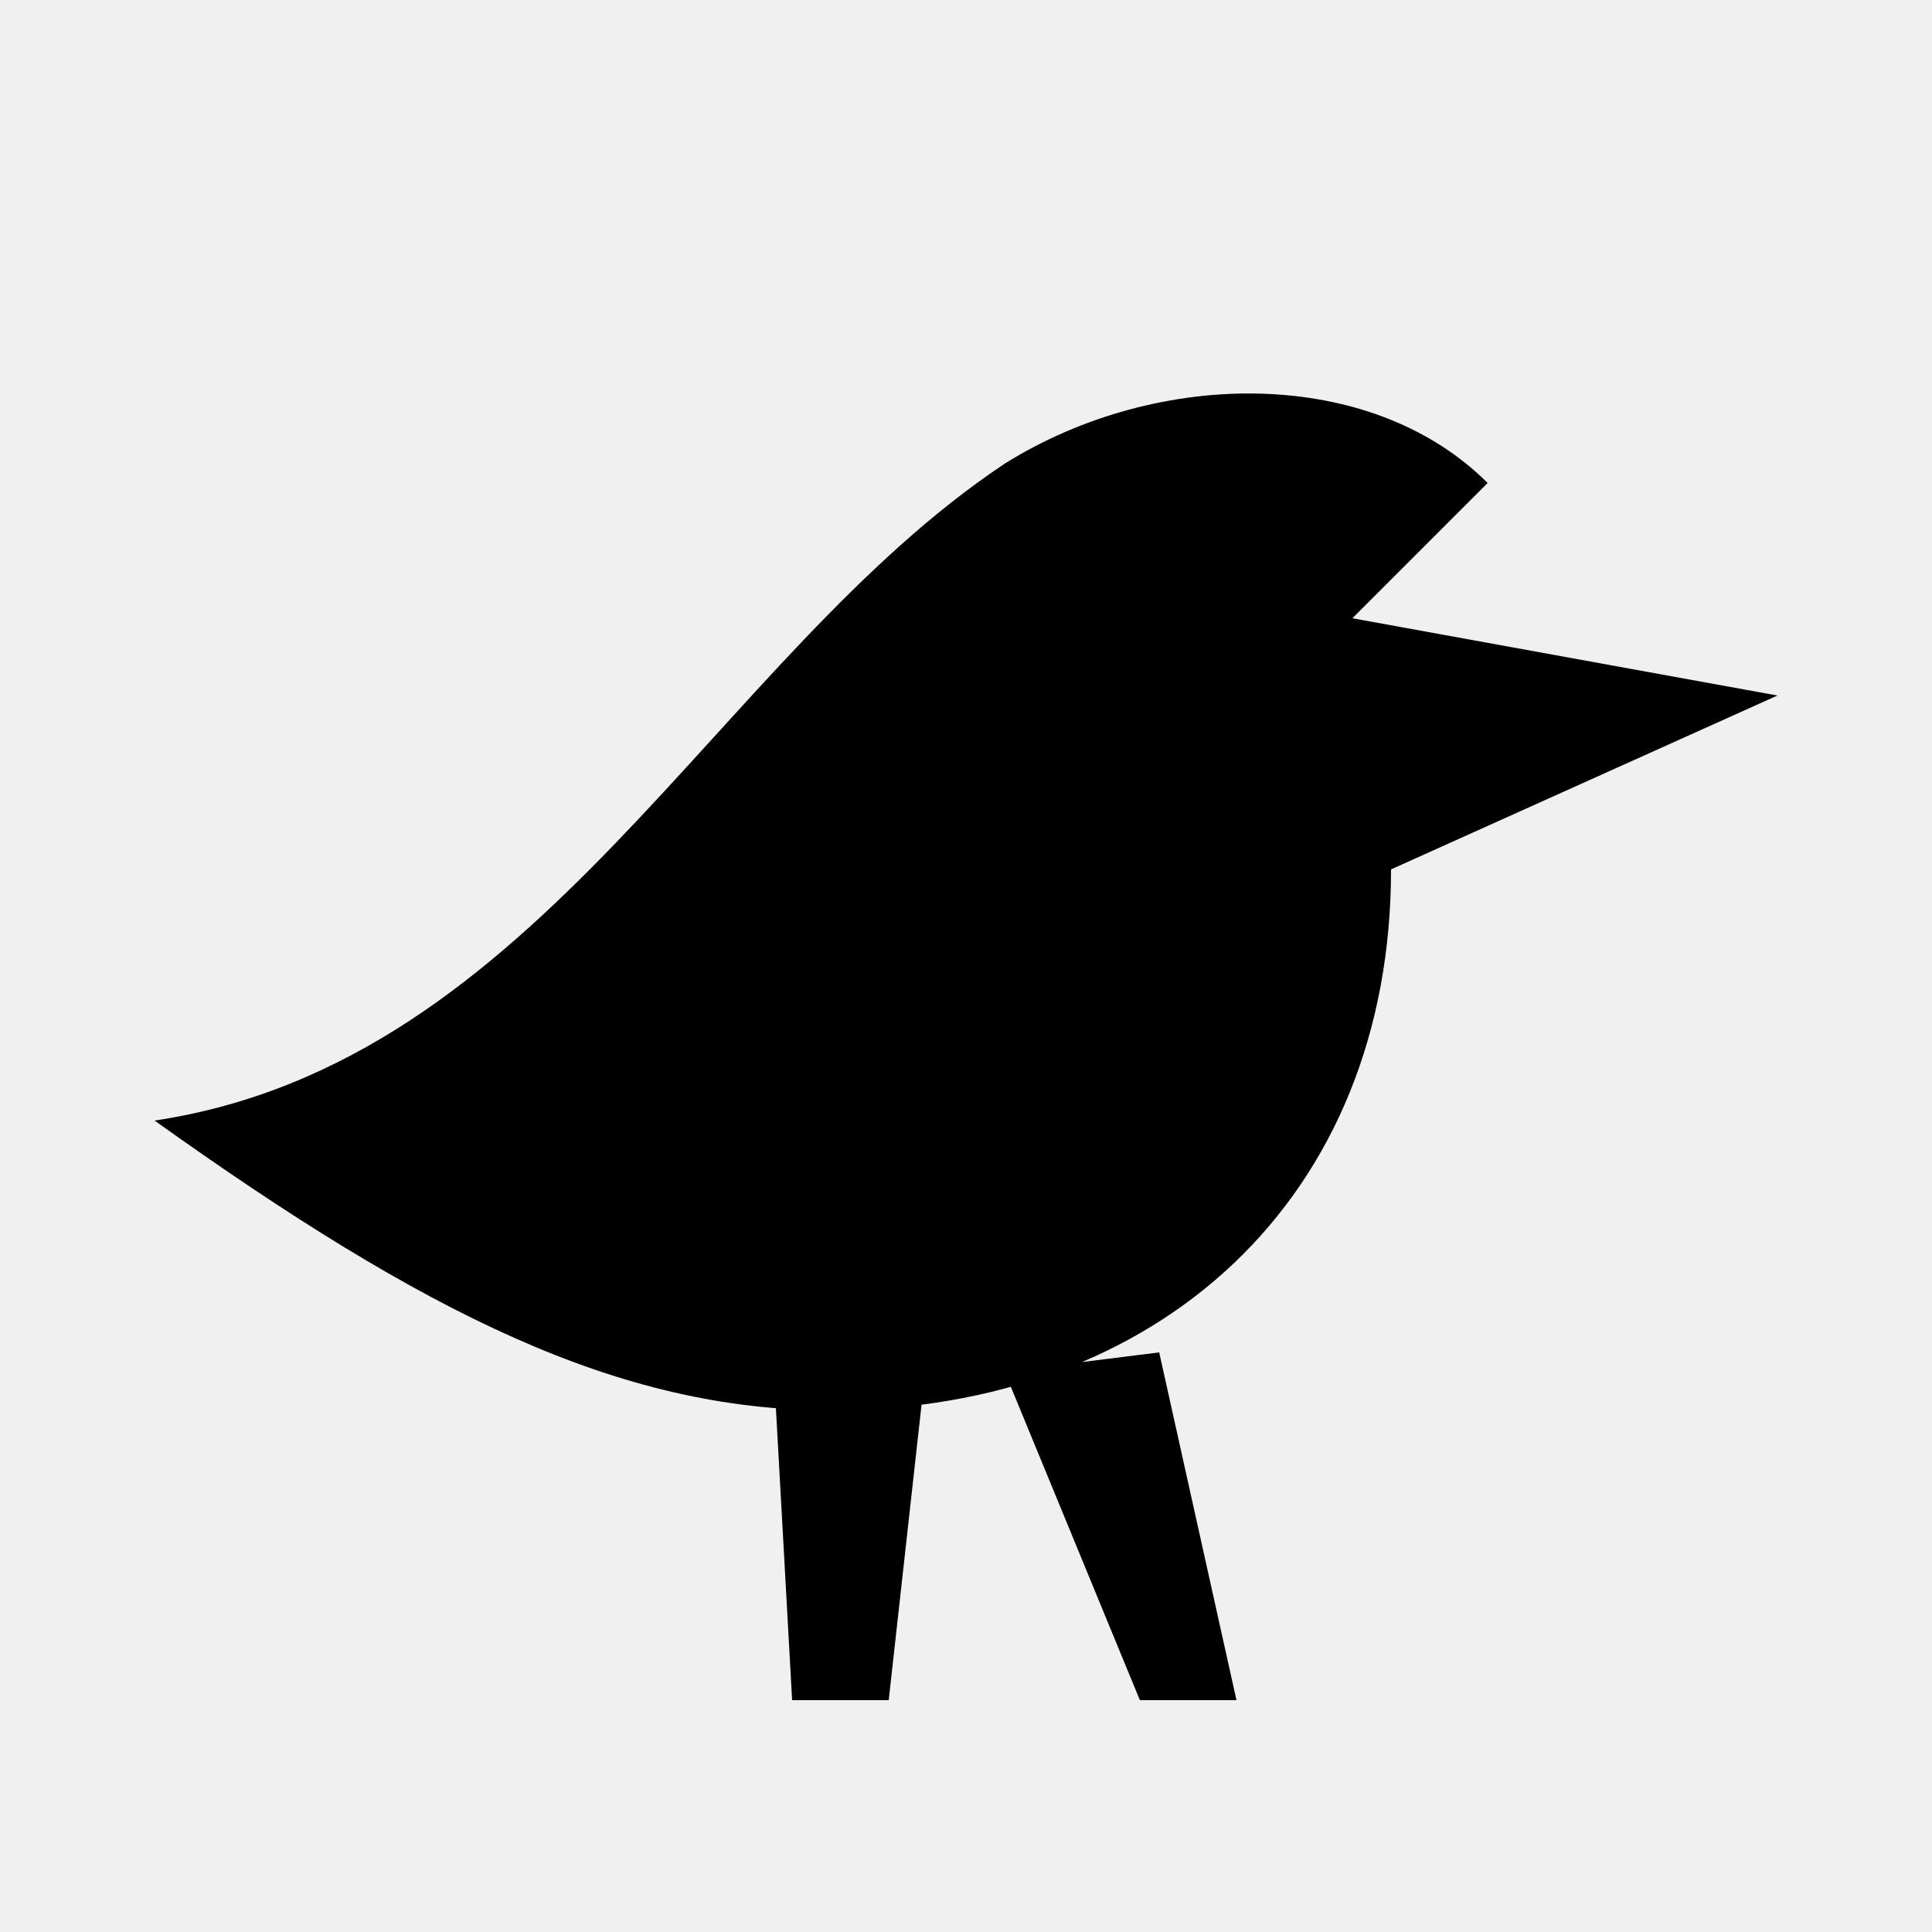
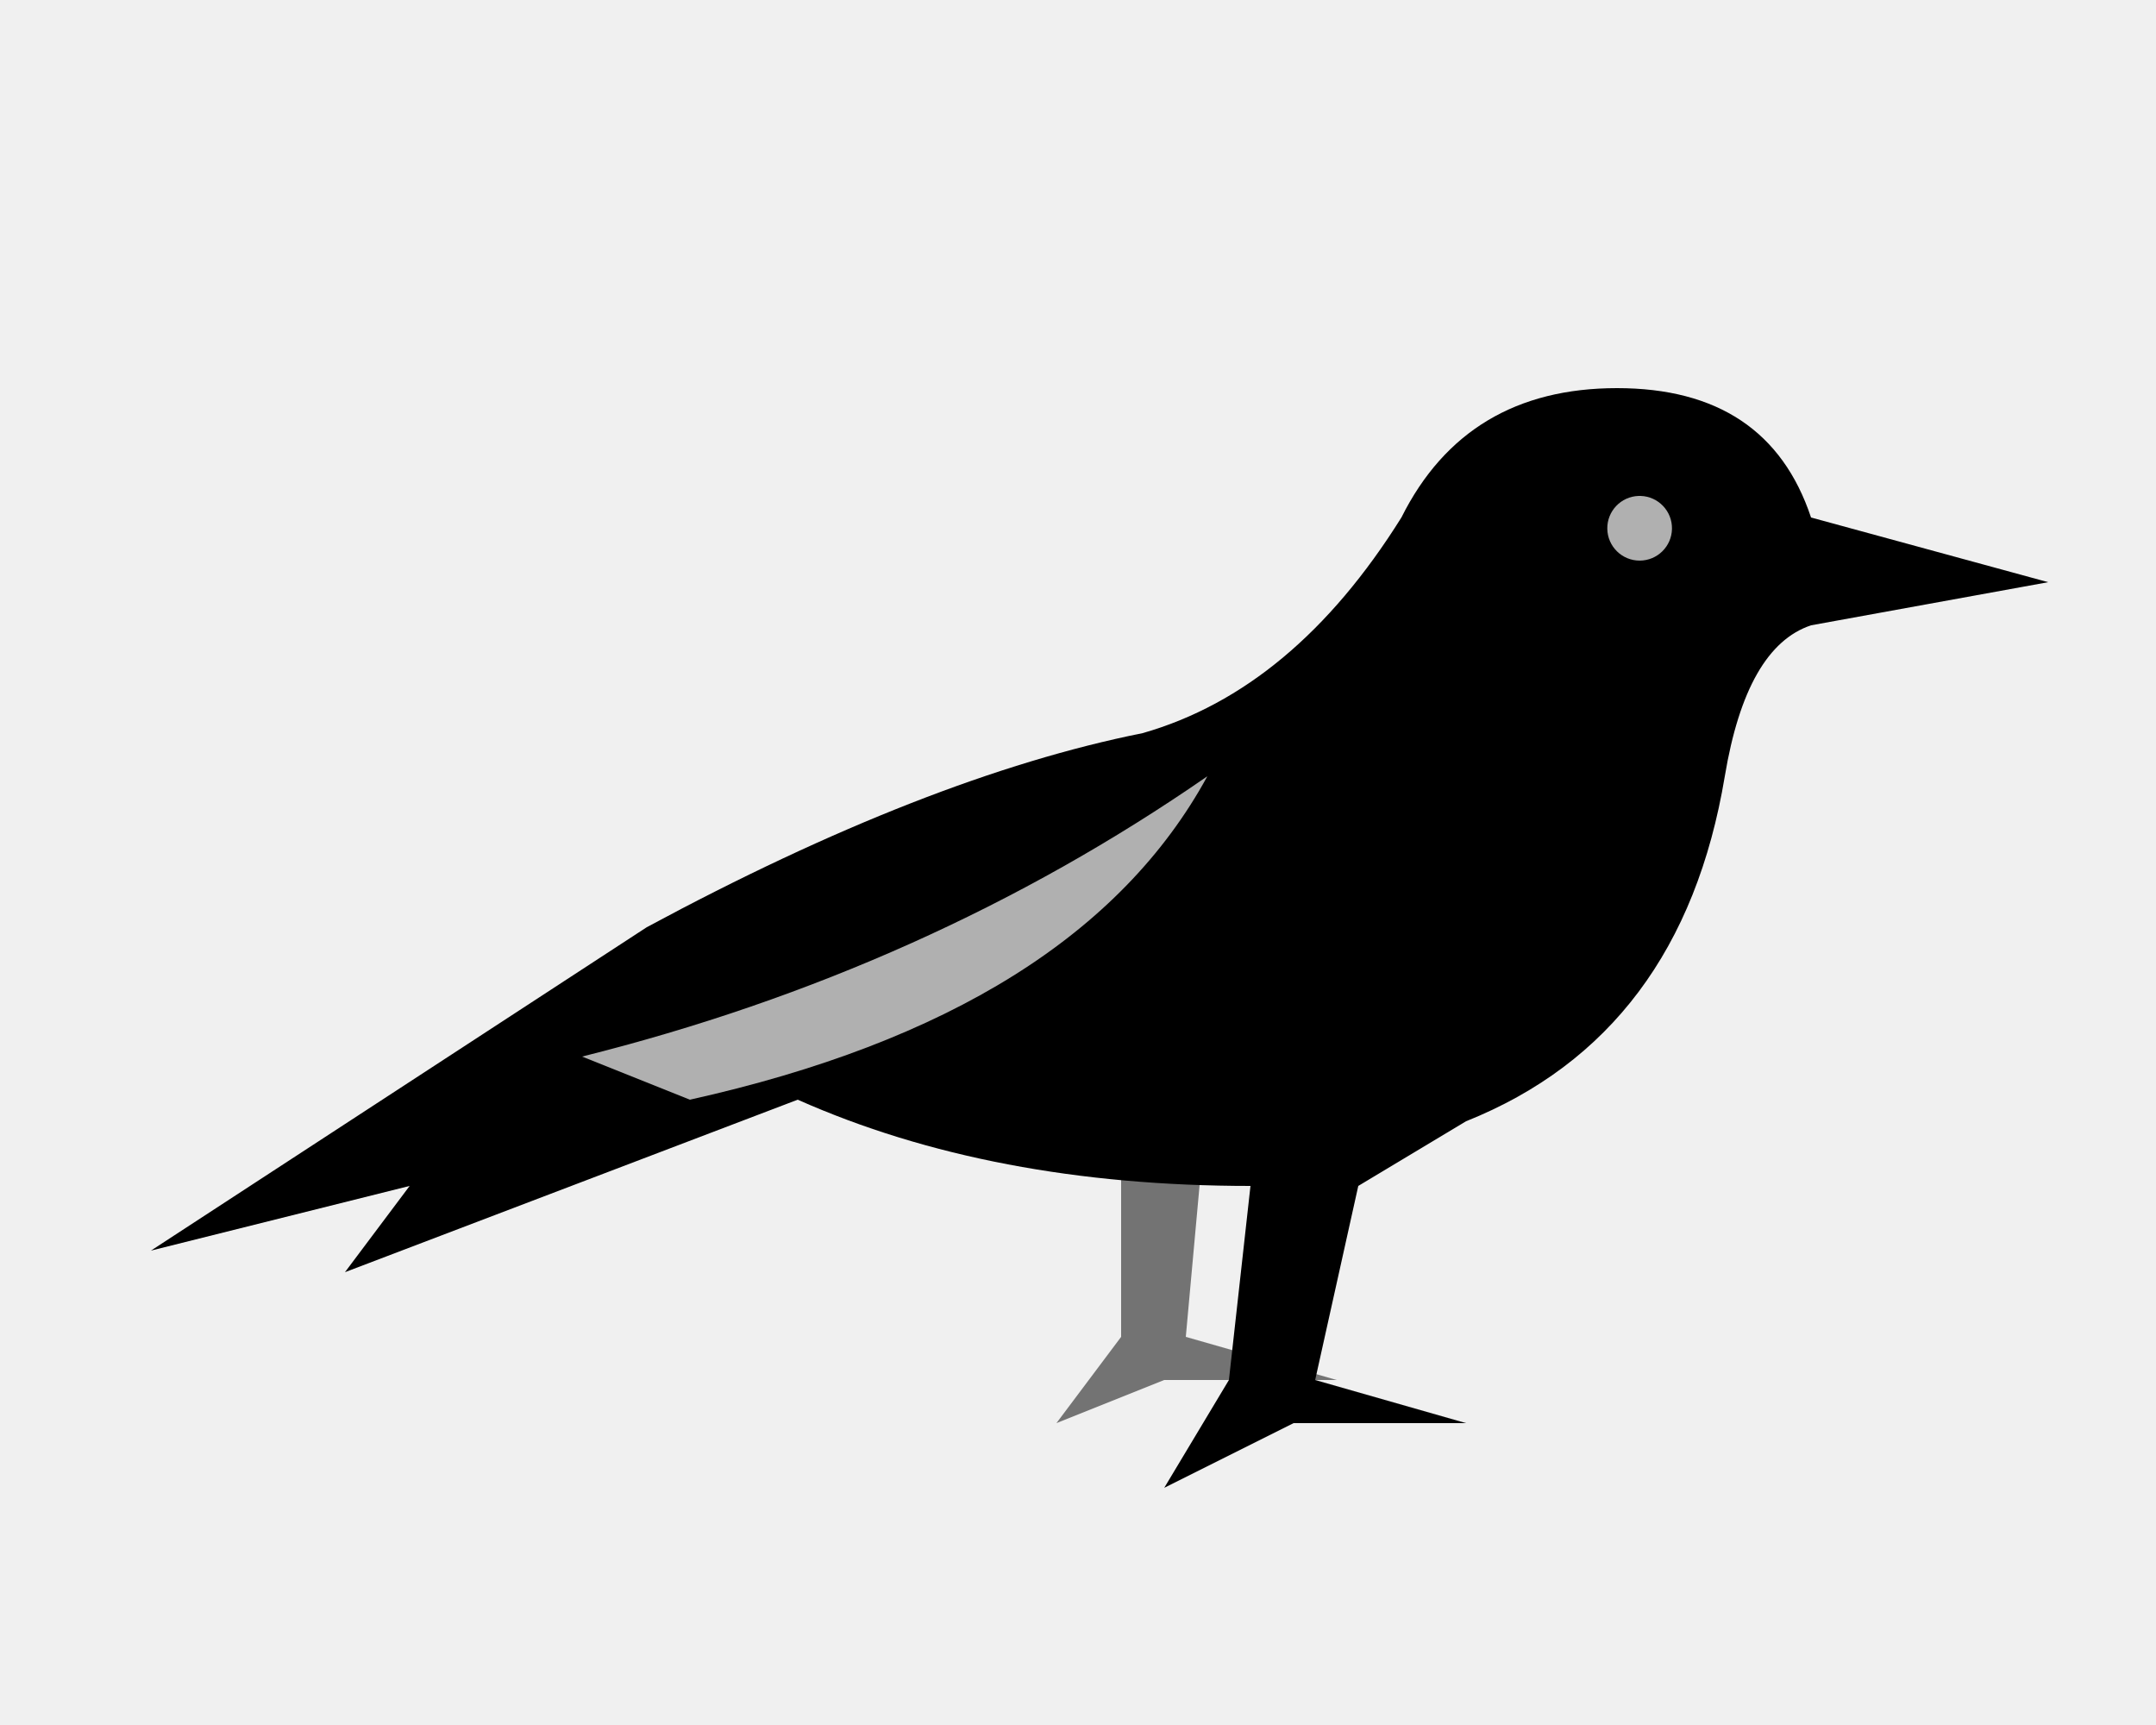
- <svg xmlns="http://www.w3.org/2000/svg" viewBox="0 0 100 100">
-   <path fill="currentColor" d="M8 58c20-3 29-24 44-34 8-5 19-5 25 1l-7 7 22 4-20 9c0 17-12 28-29 28-11 0-21-5-35-15zm58-25 14 2-12 6zM48 70l-2 18h-5l-1-18zm12 0 4 18h-5l-7-17z" />
-   <path fill="currentColor" d="M30 55c11 1 21-5 30-15-3 15-14 25-30 15z" />
+ <svg xmlns="http://www.w3.org/2000/svg" viewBox="0 0 100 80">
+   <mask id="detail">
+     <path fill="white" d="M7 58 L30 43 Q43 36 53 34 Q60 32 65 24 Q68 18 75 18 Q82 18 84 24 L95 27 84 29 Q81 30 80 36 Q78 48 68 52 L63 55 61 64 68 66 60 66 54 69 57 64 58 55 Q46 55 37 51 L16 59 19 55Z" />
+     <path fill="#444" d="M27 49q16-4 29-13-6 11-24 15z M76 23a1.5 1.5 0 1 0 .1 0z" />
+   </mask>
+   <path fill="currentColor" opacity=".52" d="M52 51 L56 51 55 62 62 64 54 64 49 66 52 62Z" />
+   <rect width="100" height="80" fill="currentColor" mask="url(#detail)" />
</svg>
